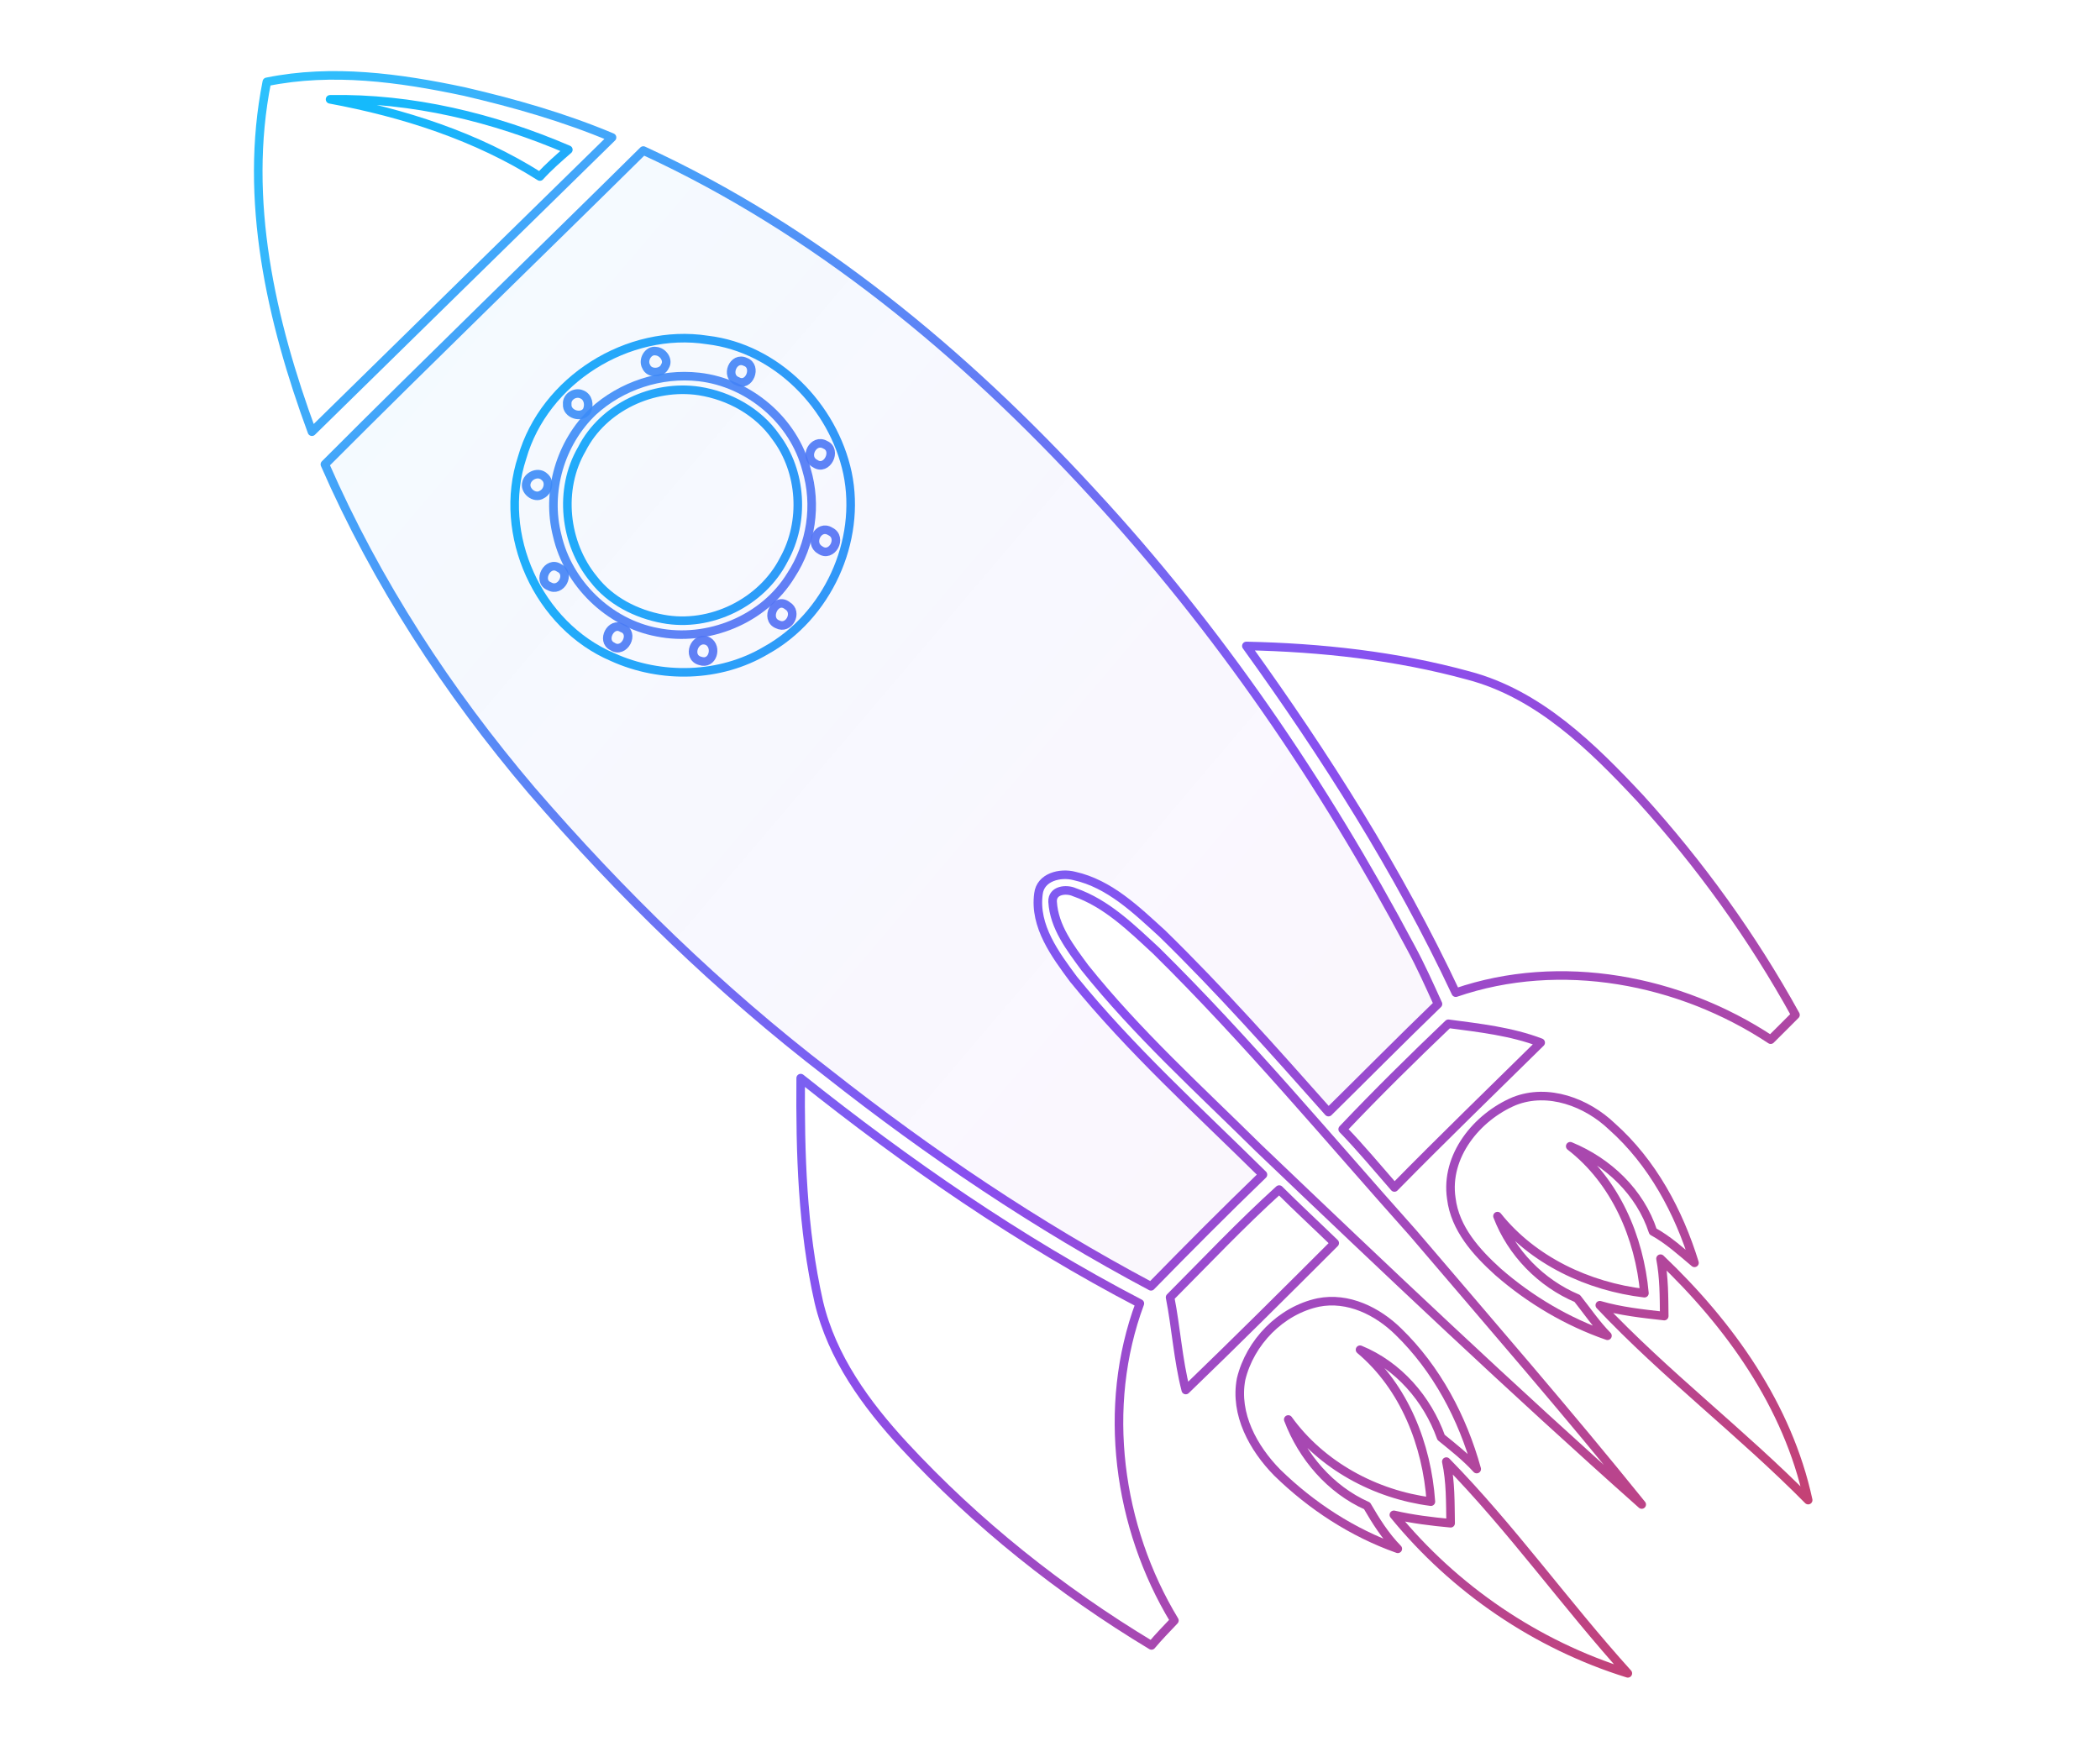
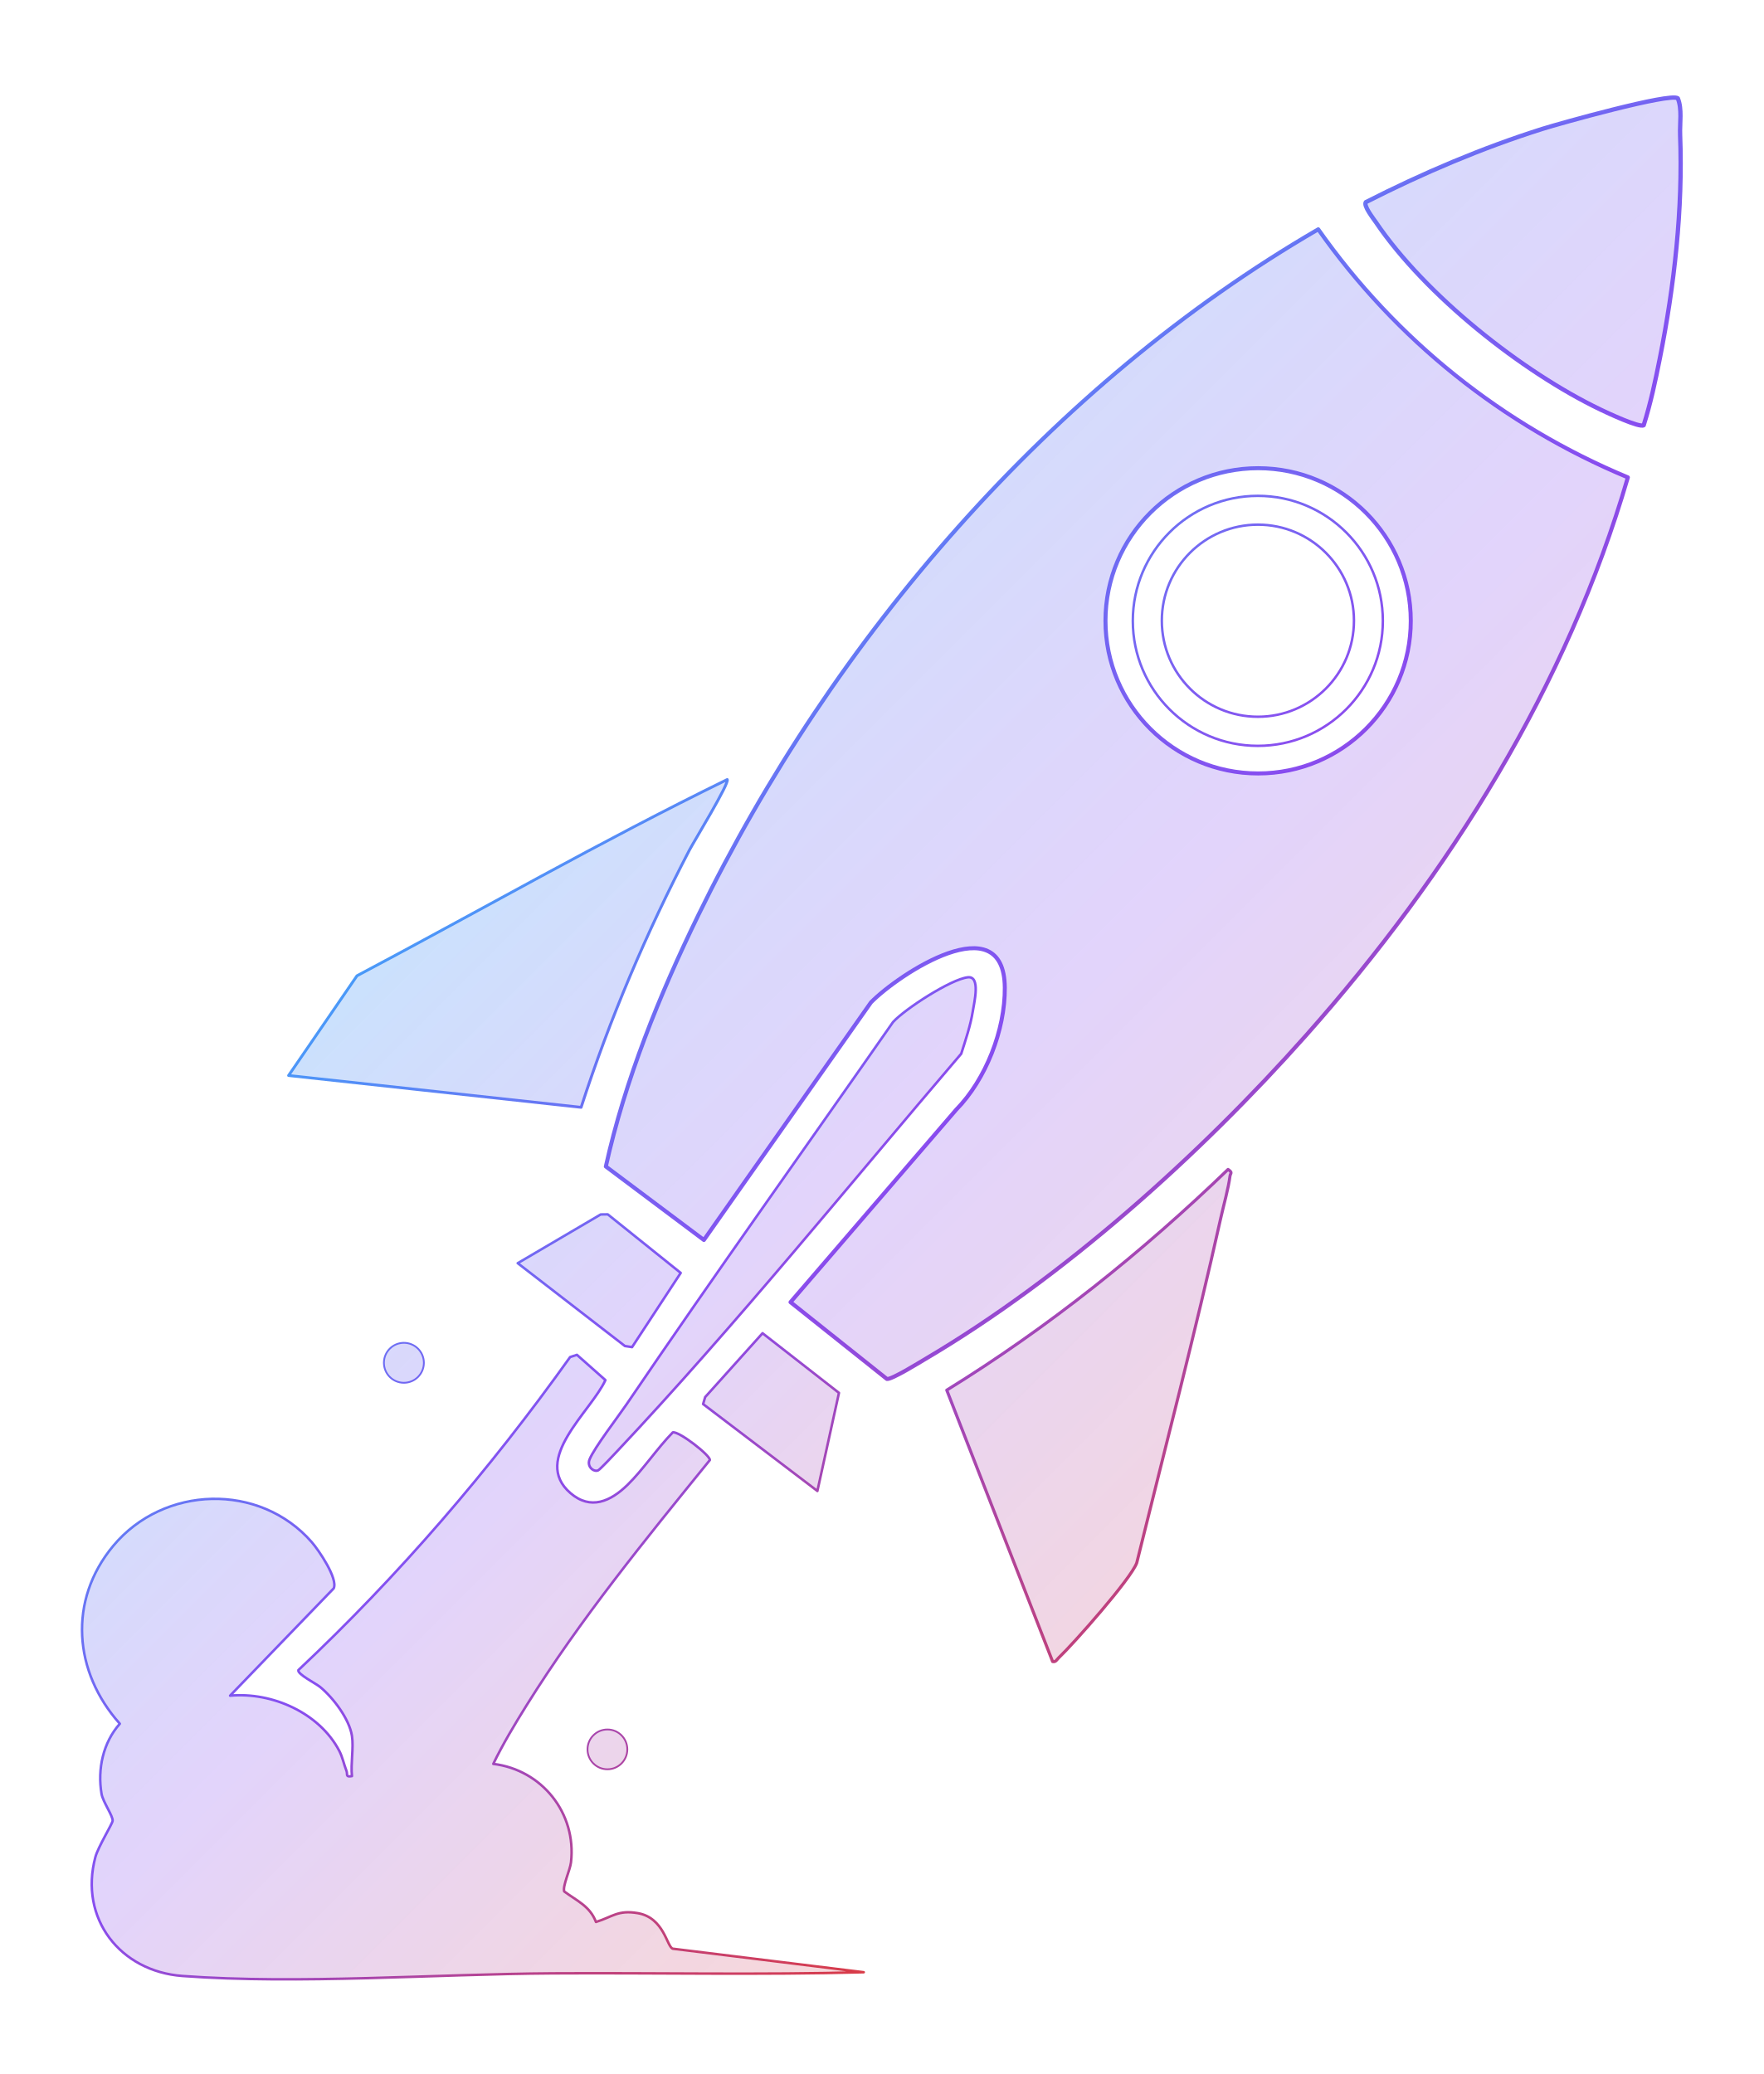
- <svg xmlns="http://www.w3.org/2000/svg" viewBox="200 290 980 820" xml:space="preserve" id="svg2" version="1.1">
+ <svg xmlns="http://www.w3.org/2000/svg" viewBox="360 85 3290 3870" xml:space="preserve" id="svg2" version="1.1">
  <defs id="defs6">
-     <linearGradient id="provinceFill" gradientUnits="userSpaceOnUse" x1="8700" y1="8100" x2="1400" y2="1900">
+     <linearGradient id="provinceFill" gradientUnits="userSpaceOnUse" x1="2000" y1="16000" x2="16000" y2="2000">
      <stop offset="0%" stop-color="#00d4ff" stop-opacity="1" />
      <stop offset="55%" stop-color="#7c3aed" stop-opacity="1" />
      <stop offset="100%" stop-color="#dc2626" stop-opacity="1" />
    </linearGradient>
-     <linearGradient id="cornerFill" gradientUnits="userSpaceOnUse" x1="8700" y1="8100" x2="1400" y2="1900">
-       <stop offset="0%" stop-color="#00d4ff" stop-opacity="0.06" />
-       <stop offset="55%" stop-color="#7c3aed" stop-opacity="0.04" />
-       <stop offset="100%" stop-color="#dc2626" stop-opacity="0.03" />
+     <linearGradient id="cornerFill" gradientUnits="userSpaceOnUse" x1="2000" y1="16000" x2="16000" y2="2000">
+       <stop offset="0%" stop-color="#00d4ff" stop-opacity="0.30" />
+       <stop offset="55%" stop-color="#7c3aed" stop-opacity="0.22" />
+       <stop offset="100%" stop-color="#dc2626" stop-opacity="0.18" />
    </linearGradient>
-     <linearGradient id="arcHighlight" gradientUnits="userSpaceOnUse" x1="8700" y1="5000" x2="1400" y2="5000">
+     <linearGradient id="arcHighlight" gradientUnits="userSpaceOnUse" x1="2000" y1="9000" x2="16000" y2="9000">
      <stop offset="0%" stop-color="#00d4ff" />
      <stop offset="100%" stop-color="#7c3aed" />
    </linearGradient>
  </defs>
-   <g transform="matrix(-1.333333,0,0,-1.333333,1365.333,1365.333)" id="g10">
+   <g transform="matrix(1.333333,0,0,-1.333333,0,4000)" id="g10">
    <g transform="scale(0.1)" id="g12">
-       <path id="path16" style="fill:none;stroke:url(#provinceFill);stroke-width:30;stroke-opacity:0.9;stroke-linejoin:round;stroke-linecap:round" d="m 7116.4,7744.9 c 225.5,47.8 461.1,80.2 689.7,33.6 82.1,-412.4 -15.1,-836.9 -157.9,-1224.7 -350,343.4 -700,686.9 -1050.3,1030 167.1,70.3 342,120.3 518.5,161.1" />
-       <path id="path18" style="fill:none;stroke:url(#arcHighlight);stroke-width:30;stroke-opacity:1;stroke-linejoin:round;stroke-linecap:round" d="m 6750.8,7540.9 c 262.3,112.6 547.4,181.8 834,176.4 -257.2,-47.6 -512.4,-129.5 -734.4,-270.2 -30.7,33.8 -65.2,63.9 -99.6,93.8" />
-       <path id="path20" style="fill:url(#cornerFill);stroke:url(#provinceFill);stroke-width:30;stroke-opacity:0.9;stroke-linejoin:round;stroke-linecap:round" d="m 4918.4,6341.7 c 447.1,486.4 966.1,918.9 1570,1196.3 370.9,-366.8 746.1,-729.2 1114.5,-1098.5 -180.9,-414.1 -430.1,-796 -722.3,-1139.9 -313.1,-363.1 -658.5,-699.5 -1039,-991.7 -354.8,-279.6 -731,-533.6 -1130.1,-745.7 -129,131.9 -259.1,262.8 -391.8,390.9 225.8,223.1 462.5,437.1 663,684.1 63.8,86.1 138.1,185.5 122.7,298.9 -6.8,59.2 -76.7,75.4 -125.7,62.6 -123.3,-27.4 -216.8,-119.1 -307.2,-201.2 -203.9,-199 -393.1,-412.6 -582.2,-625.5 -127.9,126 -254.1,253.7 -383.2,378.4 30.1,66.3 59.8,132.9 94.5,196.9 305.1,574.2 674.3,1116.9 1116.8,1594.4" />
-       <path id="path22" style="fill:none;stroke:url(#arcHighlight);stroke-width:30;stroke-opacity:1;stroke-linejoin:round;stroke-linecap:round" d="m 6263.9,6874.9 c 278.5,43.4 570.9,-140.4 648.7,-411.9 88.7,-269 -56.1,-587.2 -316.4,-698.1 -169.8,-77 -376.6,-72.4 -537.8,23.7 -213.6,118.5 -334.5,381.4 -284.6,620.7 50.1,233.5 248.6,437.1 490.1,465.6" />
-       <path id="path24" style="fill:none;stroke:url(#provinceFill);stroke-width:30;stroke-opacity:0.9;stroke-linejoin:round;stroke-linecap:round" d="m 6443.6,6835.7 c 27.6,5.5 48.2,-31 34.7,-53.8 -10.5,-26.8 -55.1,-24.8 -65.6,0.8 -14.3,22 7.4,51.1 30.9,53" />
-       <path id="path26" style="fill:none;stroke:url(#provinceFill);stroke-width:30;stroke-opacity:0.9;stroke-linejoin:round;stroke-linecap:round" d="m 6131.1,6798.1 c 42.8,21.2 72,-51 28.2,-67.3 -41.6,-23.2 -71,52.2 -28.2,67.3" />
-       <path id="path28" style="fill:none;stroke:url(#provinceFill);stroke-width:30;stroke-opacity:0.9;stroke-linejoin:round;stroke-linecap:round" d="m 6293.7,6745.4 c 133.4,15.1 271.7,-30.5 370.6,-121.1 114.5,-109.1 165,-280.7 125.4,-434.2 -38.2,-167.2 -180.2,-306.3 -349.2,-338.1 -177.3,-36.1 -374.4,43.7 -469.1,199.6 -70.8,108.1 -91.3,245.9 -54.1,369.7 44.4,171.5 201,304.4 376.4,324.1" />
-       <path id="path30" style="fill:none;stroke:url(#arcHighlight);stroke-width:30;stroke-opacity:1;stroke-linejoin:round;stroke-linecap:round" d="m 6293,6696.3 c 160.7,24.2 335.7,-56.2 410.3,-203 82.5,-141 62,-330.3 -40.9,-455.5 -58.4,-76.1 -149.2,-122.1 -242.3,-139.3 -166.3,-31.5 -347,56.9 -423.7,207.9 -73.8,132.5 -63.2,307.4 28.1,428.9 61.6,88.6 162.9,144.5 268.5,161" />
-       <path id="path32" style="fill:none;stroke:url(#provinceFill);stroke-width:30;stroke-opacity:0.9;stroke-linejoin:round;stroke-linecap:round" d="m 6704.6,6684.8 c 22.9,9.8 52.8,-8.7 50.1,-34.7 3.1,-34.6 -50.1,-51.9 -68.7,-23.3 -10.1,20.6 -4.8,49.4 18.6,58" />
-       <path id="path34" style="fill:none;stroke:url(#provinceFill);stroke-width:30;stroke-opacity:0.9;stroke-linejoin:round;stroke-linecap:round" d="m 5851.6,6508 c 41.6,23.9 77.6,-44.3 35.3,-65.8 -40.7,-28.2 -78.5,47.3 -35.3,65.8" />
-       <path id="path36" style="fill:none;stroke:url(#provinceFill);stroke-width:30;stroke-opacity:0.9;stroke-linejoin:round;stroke-linecap:round" d="m 6834.2,6395.7 c 20,19.6 54.9,6.4 62.7,-18.8 10,-28.9 -27.3,-59.6 -53.3,-43 -22.4,11.1 -30,45.3 -9.4,61.8" />
-       <path id="path38" style="fill:none;stroke:url(#provinceFill);stroke-width:30;stroke-opacity:0.9;stroke-linejoin:round;stroke-linecap:round" d="m 5834,6204.8 c 41.6,25.8 76.2,-42 35.8,-64.8 -40.9,-29.3 -80.5,43.5 -35.8,64.8" />
-       <path id="path40" style="fill:none;stroke:url(#provinceFill);stroke-width:30;stroke-opacity:0.9;stroke-linejoin:round;stroke-linecap:round" d="m 6783,6077 c 40.3,27.6 78.8,-46.9 34.5,-64.1 -40.5,-23.5 -77.1,44.4 -34.5,64.1" />
-       <path id="path42" style="fill:none;stroke:url(#provinceFill);stroke-width:30;stroke-opacity:0.9;stroke-linejoin:round;stroke-linecap:round" d="m 5984.1,5944.7 c 42,33.3 80.4,-46.6 34.9,-65 -40.4,-21.1 -73.1,42.7 -34.9,65" />
-       <path id="path44" style="fill:none;stroke:url(#provinceFill);stroke-width:30;stroke-opacity:0.9;stroke-linejoin:round;stroke-linecap:round" d="m 6563,5866.7 c 38.2,23.8 74.1,-45.3 33.8,-64.4 -41.3,-28.4 -81.2,48.3 -33.8,64.4" />
-       <path id="path46" style="fill:none;stroke:url(#provinceFill);stroke-width:30;stroke-opacity:0.9;stroke-linejoin:round;stroke-linecap:round" d="m 6261.7,5820.2 c 46.6,22.2 76.6,-56.2 27.3,-68.8 -43.1,-14.9 -60.9,48.3 -27.3,68.8" />
-       <path id="path48" style="fill:none;stroke:url(#provinceFill);stroke-width:30;stroke-opacity:0.9;stroke-linejoin:round;stroke-linecap:round" d="m 3600.1,5700.2 c 252.9,69.3 515.9,98 777.6,103.6 -276.4,-383.6 -531.7,-785.2 -732.9,-1213.7 -365.8,125.8 -783.6,46.4 -1102.2,-164.5 -28.8,29 -58.2,57.5 -86.8,86.7 150.5,272.8 334.1,527.4 543.4,758.2 168.3,180.1 355.2,364.9 600.9,429.7" />
-       <path id="path50" style="fill:none;stroke:url(#provinceFill);stroke-width:30;stroke-opacity:0.9;stroke-linejoin:round;stroke-linecap:round" d="m 4979.3,4941.7 c 28.7,13.1 78.3,7.7 76.6,-33 C 5051,4820 4993.4,4745.9 4942.7,4677 4759.8,4448.4 4542.2,4251.1 4334.4,4045.7 3893.2,3624.1 3450.2,3203.9 2994,2798.4 c 259.4,321.9 530.8,634 799,948.7 297,332.5 582.5,676.3 900.3,989.7 85.9,79.2 173.3,165.9 286,204.9" />
-       <path id="path52" style="fill:none;stroke:url(#provinceFill);stroke-width:30;stroke-opacity:0.9;stroke-linejoin:round;stroke-linecap:round" d="m 3347.6,4415.2 c 103.1,39.3 214.2,51.6 323,66 126,-120.2 250.2,-242.7 370,-369.1 -63.2,-65.4 -121.4,-135.4 -181.1,-203.9 -168.3,171.3 -340.8,338.4 -511.9,507" />
-       <path id="path54" style="fill:none;stroke:url(#provinceFill);stroke-width:30;stroke-opacity:0.9;stroke-linejoin:round;stroke-linecap:round" d="m 4750.5,3502.1 c 422.3,220.1 815.3,492.3 1187.1,788.9 2.1,-262.4 -5.5,-527.5 -63.6,-784.4 -45.8,-193.6 -165.7,-358.2 -298.5,-501.9 -252.9,-273.4 -546.9,-507.5 -865.7,-699.6 -25.4,30.3 -53.1,58.6 -80.2,87.2 198.3,327.1 255.3,748.8 120.9,1109.8" />
-       <path id="path56" style="fill:none;stroke:url(#provinceFill);stroke-width:30;stroke-opacity:0.9;stroke-linejoin:round;stroke-linecap:round" d="m 3098.3,4121.8 c 88.1,84.2 223.2,135.4 341.7,88.5 131,-55.3 242.6,-192 220.4,-340.6 -12.9,-105.7 -87.6,-188.2 -163.3,-256.8 -112.1,-97.8 -242.5,-175 -383.2,-223.8 39.4,40.1 71.4,87.4 105.8,130.7 126.7,53.4 230.1,159.6 279.1,288.1 -124.7,-156.2 -318.1,-246.5 -514.3,-269.8 17.5,195.5 101.4,392.1 259.7,514.4 -132.5,-54.5 -244.5,-160.3 -289.6,-298.3 -53.5,-29.4 -98.8,-70.8 -145.3,-109.8 55.2,179.2 147.5,351.5 289,477.4" />
-       <path id="path58" style="fill:none;stroke:url(#provinceFill);stroke-width:30;stroke-opacity:0.9;stroke-linejoin:round;stroke-linecap:round" d="m 4262.9,3900.8 c 132.6,-120 255.6,-250.5 381.8,-377.2 -21.1,-107.5 -27.6,-217.8 -54.9,-324.4 -175.6,169.4 -348.7,341.7 -521.3,514.3 64.6,62.6 130.7,123.7 194.4,187.3" />
-       <path id="path60" style="fill:none;stroke:url(#provinceFill);stroke-width:30;stroke-opacity:0.9;stroke-linejoin:round;stroke-linecap:round" d="m 2411.4,2813.8 c 71.3,330.7 275.4,615.2 516.8,845.1 -12.6,-66.2 -12.3,-133.7 -13,-200.9 75.8,8.5 152,16.6 225.5,38 -228.6,-242.6 -495.6,-445.3 -729.3,-682.2" />
-       <path id="path62" style="fill:none;stroke:url(#provinceFill);stroke-width:30;stroke-opacity:0.9;stroke-linejoin:round;stroke-linecap:round" d="m 3846.1,3403.9 c 73,71.6 176,122.4 280.2,101.6 130.7,-28 238.9,-139.2 269.9,-268.4 23.2,-122.5 -43,-242 -126.5,-326.9 -119.8,-117.1 -263.7,-210.8 -422,-266.9 43.5,44.4 76.8,97.3 107.6,150.4 128.7,57.3 226.3,171.7 275.8,302.3 -116.1,-160.9 -303.9,-262.4 -499.2,-287.6 13.9,198.8 92.6,401.3 248,531.8 -134,-54.9 -235.4,-171.7 -283.7,-306.8 -43.1,-35.1 -87.1,-69.5 -124.7,-110.9 49.7,179.6 140.2,350.9 274.6,481.4" />
-       <path id="path64" style="fill:none;stroke:url(#provinceFill);stroke-width:30;stroke-opacity:0.9;stroke-linejoin:round;stroke-linecap:round" d="m 3042.6,2207.4 c 218.3,241.5 407.3,508.5 635.3,741.2 -15.4,-70.9 -13.8,-143.6 -15.1,-215.8 66.7,6.1 133.3,14.3 198.7,29.4 -211.8,-259.8 -498.6,-455.2 -818.9,-554.8" />
+       <g transform="scale(1.84049)" id="g14">
+         <path id="path16" style="fill:none;fill-opacity:0;fill-rule:nonzero;stroke:none" d="M 16300,0 H 0 V 16300 H 16300 V 0" />
+       </g>
+       <g transform="scale(1.60451)" id="g18">
+         <path id="path20" style="fill:url(#cornerFill);fill-opacity:1;fill-rule:nonzero;stroke:url(#provinceFill);stroke-width:35;stroke-opacity:0.9;stroke-linejoin:round;stroke-linecap:round" d="m 13985.8,12885.2 c 0,735.2 -596.1,1331.1 -1331.2,1331.1 -735.2,0 -1331.2,-595.9 -1331.2,-1331.1 0,-735.2 596,-1331.2 1331.2,-1331.2 735.1,0 1331.2,596 1331.2,1331.2 z M 6966.05,8125.78 c 167.34,755.24 468.61,1498.65 806.72,2192.62 1177.43,2416.6 3073.23,4626.3 5406.03,5981.6 678.5,-964.1 1610.1,-1710.2 2700.3,-2163.7 -528,-1815.5 -1558.5,-3461.6 -2806.6,-4867.12 -926.4,-1043.31 -2115.6,-2111.98 -3319.69,-2822.23 -58.7,-34.59 -292.17,-179.37 -335.18,-174.76 L 8576.51,6942.3 10022,8621.82 c 258,263.44 426.5,694.6 423.4,1064.31 -6,722.87 -924.06,118.54 -1167.25,-129.26 L 7821.26,7484.71 6966.05,8125.78" />
+       </g>
+       <path id="path22" style="fill:url(#cornerFill);fill-opacity:1;fill-rule:nonzero;stroke:url(#provinceFill);stroke-width:35;stroke-opacity:0.9;stroke-linejoin:round;stroke-linecap:round" d="m 7624.58,5069.3 c -36.84,236.5 -261.17,531.7 -442.91,682.4 -63.78,52.9 -321.72,180.3 -307.24,237.9 1409.54,1326.3 2678.95,2804.9 3802.87,4381.4 l 95.4,31.2 398.8,-353.7 c -203.2,-443.6 -1039.1,-1106.8 -489.7,-1580.9 283.3,-244.5 561.8,-115.3 797,113 217.1,210.8 418.2,515.7 635.4,736.3 86.9,18.7 528.4,-323.6 518.3,-388 -899.6,-1109.2 -1809.4,-2221.8 -2566.9,-3436.2 -164.52,-263.8 -327.34,-535.5 -463.13,-815.3 679.93,-82.8 1166.83,-689.2 1087.33,-1377.6 -12.4,-107.3 -119.2,-332.2 -95.2,-407.1 174.8,-130.4 360.5,-205.3 444.5,-427.3 229.1,70 306.3,171.1 584.1,123.4 371,-63.7 406.9,-471.9 490.8,-497.8 l 2671.8,-329.3 c -1448.3,-39.2 -2899.9,-7 -4349.4,-15.7 -1654.14,-9.8 -3549.06,-156.9 -5183.19,-36.9 -871.52,63.9 -1449.06,804 -1218.63,1664.8 37.86,141.4 236.96,463.2 241.22,507.1 6.47,66.8 -136.19,264.3 -155.36,378.1 -58.26,345.4 21.17,716.4 256.13,980.3 -646.38,723.2 -727.15,1725.5 -92.74,2488.7 704.37,847.3 2048.58,890.3 2778.53,52.6 97.95,-112.4 369.93,-511.5 306.93,-647.4 L 5919.77,5632.1 c 587.27,53.8 1250.77,-240.2 1528.27,-773.4 46.35,-89.1 63.05,-185.4 99.66,-277.1 20.82,-52.1 -20.02,-91.8 76.88,-74.9 -18.99,174.3 26.04,395.4 0,562.6" />
+       <g transform="scale(1.7219)" id="g24">
+         <path id="path26" style="fill:url(#cornerFill);fill-opacity:1;fill-rule:nonzero;stroke:url(#provinceFill);stroke-width:35;stroke-opacity:0.9;stroke-linejoin:round;stroke-linecap:round" d="m 12667.1,15409.4 c 460.2,234.2 940.8,439.4 1434.5,595.4 138.3,43.7 1037.1,295.2 1100.7,248.8 36.2,-88.3 15.1,-200.9 18.8,-298.5 23.1,-602.8 -46.8,-1222.1 -164.9,-1815.8 -36.2,-182.3 -75.1,-365.4 -131.1,-542.7 -32,-23.9 -298.8,101.8 -351.2,127 -641,308 -1425.5,931.5 -1824.8,1522 -21.4,31.7 -103,134.2 -82,163.8" />
+       </g>
+       <g transform="scale(1.1321)" id="g28">
+         <path id="path30" style="fill:url(#cornerFill);fill-opacity:1;fill-rule:nonzero;stroke:url(#provinceFill);stroke-width:35;stroke-opacity:0.9;stroke-linejoin:round;stroke-linecap:round" d="m 11373.3,16300 c 34.8,-35.2 -417.2,-776.4 -467.4,-872.7 -531.8,-1020.9 -983.53,-2083 -1338.27,-3179.6 l -3616.01,393.5 845.19,1232.6 c 1525.3,808.4 3025.22,1668.2 4576.49,2426.2" />
+       </g>
+       <g transform="scale(1.22413)" id="g32">
+         <path id="path34" style="fill:url(#cornerFill);fill-opacity:1;fill-rule:nonzero;stroke:url(#provinceFill);stroke-width:35;stroke-opacity:0.9;stroke-linejoin:round;stroke-linecap:round" d="m 16242.9,10617.2 c 57.1,-38.3 26.8,-41.9 22.4,-76.7 -17.8,-139.4 -73.4,-335.1 -105.7,-480.2 -294,-1319.88 -636.5,-2629.79 -960.4,-3942.32 -69.6,-185.84 -718.5,-919.1 -892.8,-1084.93 -20.8,-19.85 -32.8,-51.06 -68.8,-42.15 L 13027.5,8094 c 1162.6,718.31 2233.2,1575.41 3215.4,2523.2" />
+       </g>
+       <g transform="scale(1.00752)" id="g36">
+         <path id="path38" style="fill:url(#cornerFill);fill-opacity:1;fill-rule:nonzero;stroke:url(#provinceFill);stroke-width:35;stroke-opacity:0.9;stroke-linejoin:round;stroke-linecap:round" d="m 16122,15568.6 c 178,19.2 89.4,-341.6 67.5,-476.6 -31.1,-192.8 -100.4,-398.3 -159.7,-584.9 -1576,-1843.7 -3123.2,-3762.7 -4789.5,-5533.2 -41.2,-43.77 -226,-242.17 -253.6,-254.48 -59.6,-26.6 -159.9,50.32 -119.1,152.06 65.2,162.57 396.4,592.54 517.1,770.4 1209.5,1783.22 2465.5,3537.42 3697.7,5305.12 167.7,183.5 805.4,596.5 1039.6,621.6" />
+       </g>
+       <path id="path40" style="fill:url(#cornerFill);fill-opacity:1;fill-rule:nonzero;stroke:url(#provinceFill);stroke-width:35;stroke-opacity:0.9;stroke-linejoin:round;stroke-linecap:round" d="M 14137.4,8496.5 12538,9713 l 29,97.8 803,893.9 1069.4,-835 -302,-1373.2" />
+       <path id="path42" style="fill:url(#cornerFill);fill-opacity:1;fill-rule:nonzero;stroke:url(#provinceFill);stroke-width:35;stroke-opacity:0.9;stroke-linejoin:round;stroke-linecap:round" d="m 11544.3,10509.7 -100.5,15.5 -1499.81,1159.4 1161.01,682.1 99.2,1.4 1020.8,-819.7 -680.7,-1038.7" />
+       <path id="path44" style="fill:url(#cornerFill);fill-opacity:1;fill-rule:nonzero;stroke:url(#provinceFill);stroke-width:25;stroke-opacity:0.9;stroke-linejoin:round;stroke-linecap:round" d="m 8631.12,10290.5 c 0,-154.5 -125.22,-279.7 -279.69,-279.7 -154.48,0 -279.7,125.2 -279.7,279.7 0,154.5 125.22,279.7 279.7,279.7 154.47,0 279.69,-125.2 279.69,-279.7" />
+       <path id="path46" style="fill:url(#cornerFill);fill-opacity:1;fill-rule:nonzero;stroke:url(#provinceFill);stroke-width:25;stroke-opacity:0.9;stroke-linejoin:round;stroke-linecap:round" d="m 11477.8,4880.4 c 0,-153.8 -124.7,-278.5 -278.4,-278.5 -153.8,0 -278.5,124.7 -278.5,278.5 0,153.8 124.7,278.5 278.5,278.5 153.7,0 278.4,-124.7 278.4,-278.5" />
+       <g transform="scale(1.37566)" id="g48">
+         <path id="path50" style="fill:none;fill-rule:nonzero;stroke:url(#provinceFill);stroke-width:25;stroke-opacity:0.9;stroke-linejoin:round;stroke-linecap:round" d="m 15734.5,15029.9 c 0,539.6 -437.4,977.1 -977.1,977.1 -539.7,0 -977.2,-437.5 -977.2,-977.1 0,-539.7 437.5,-977.2 977.2,-977.2 539.7,0 977.1,437.5 977.1,977.2 z m 293.9,-1.5 c 0,-702.3 -569.4,-1271.7 -1271.6,-1271.7 -702.4,0 -1271.7,569.4 -1271.7,1271.7 0,702.3 569.3,1271.6 1271.7,1271.6 702.2,0 1271.6,-569.3 1271.6,-1271.6" />
+       </g>
    </g>
  </g>
</svg>
